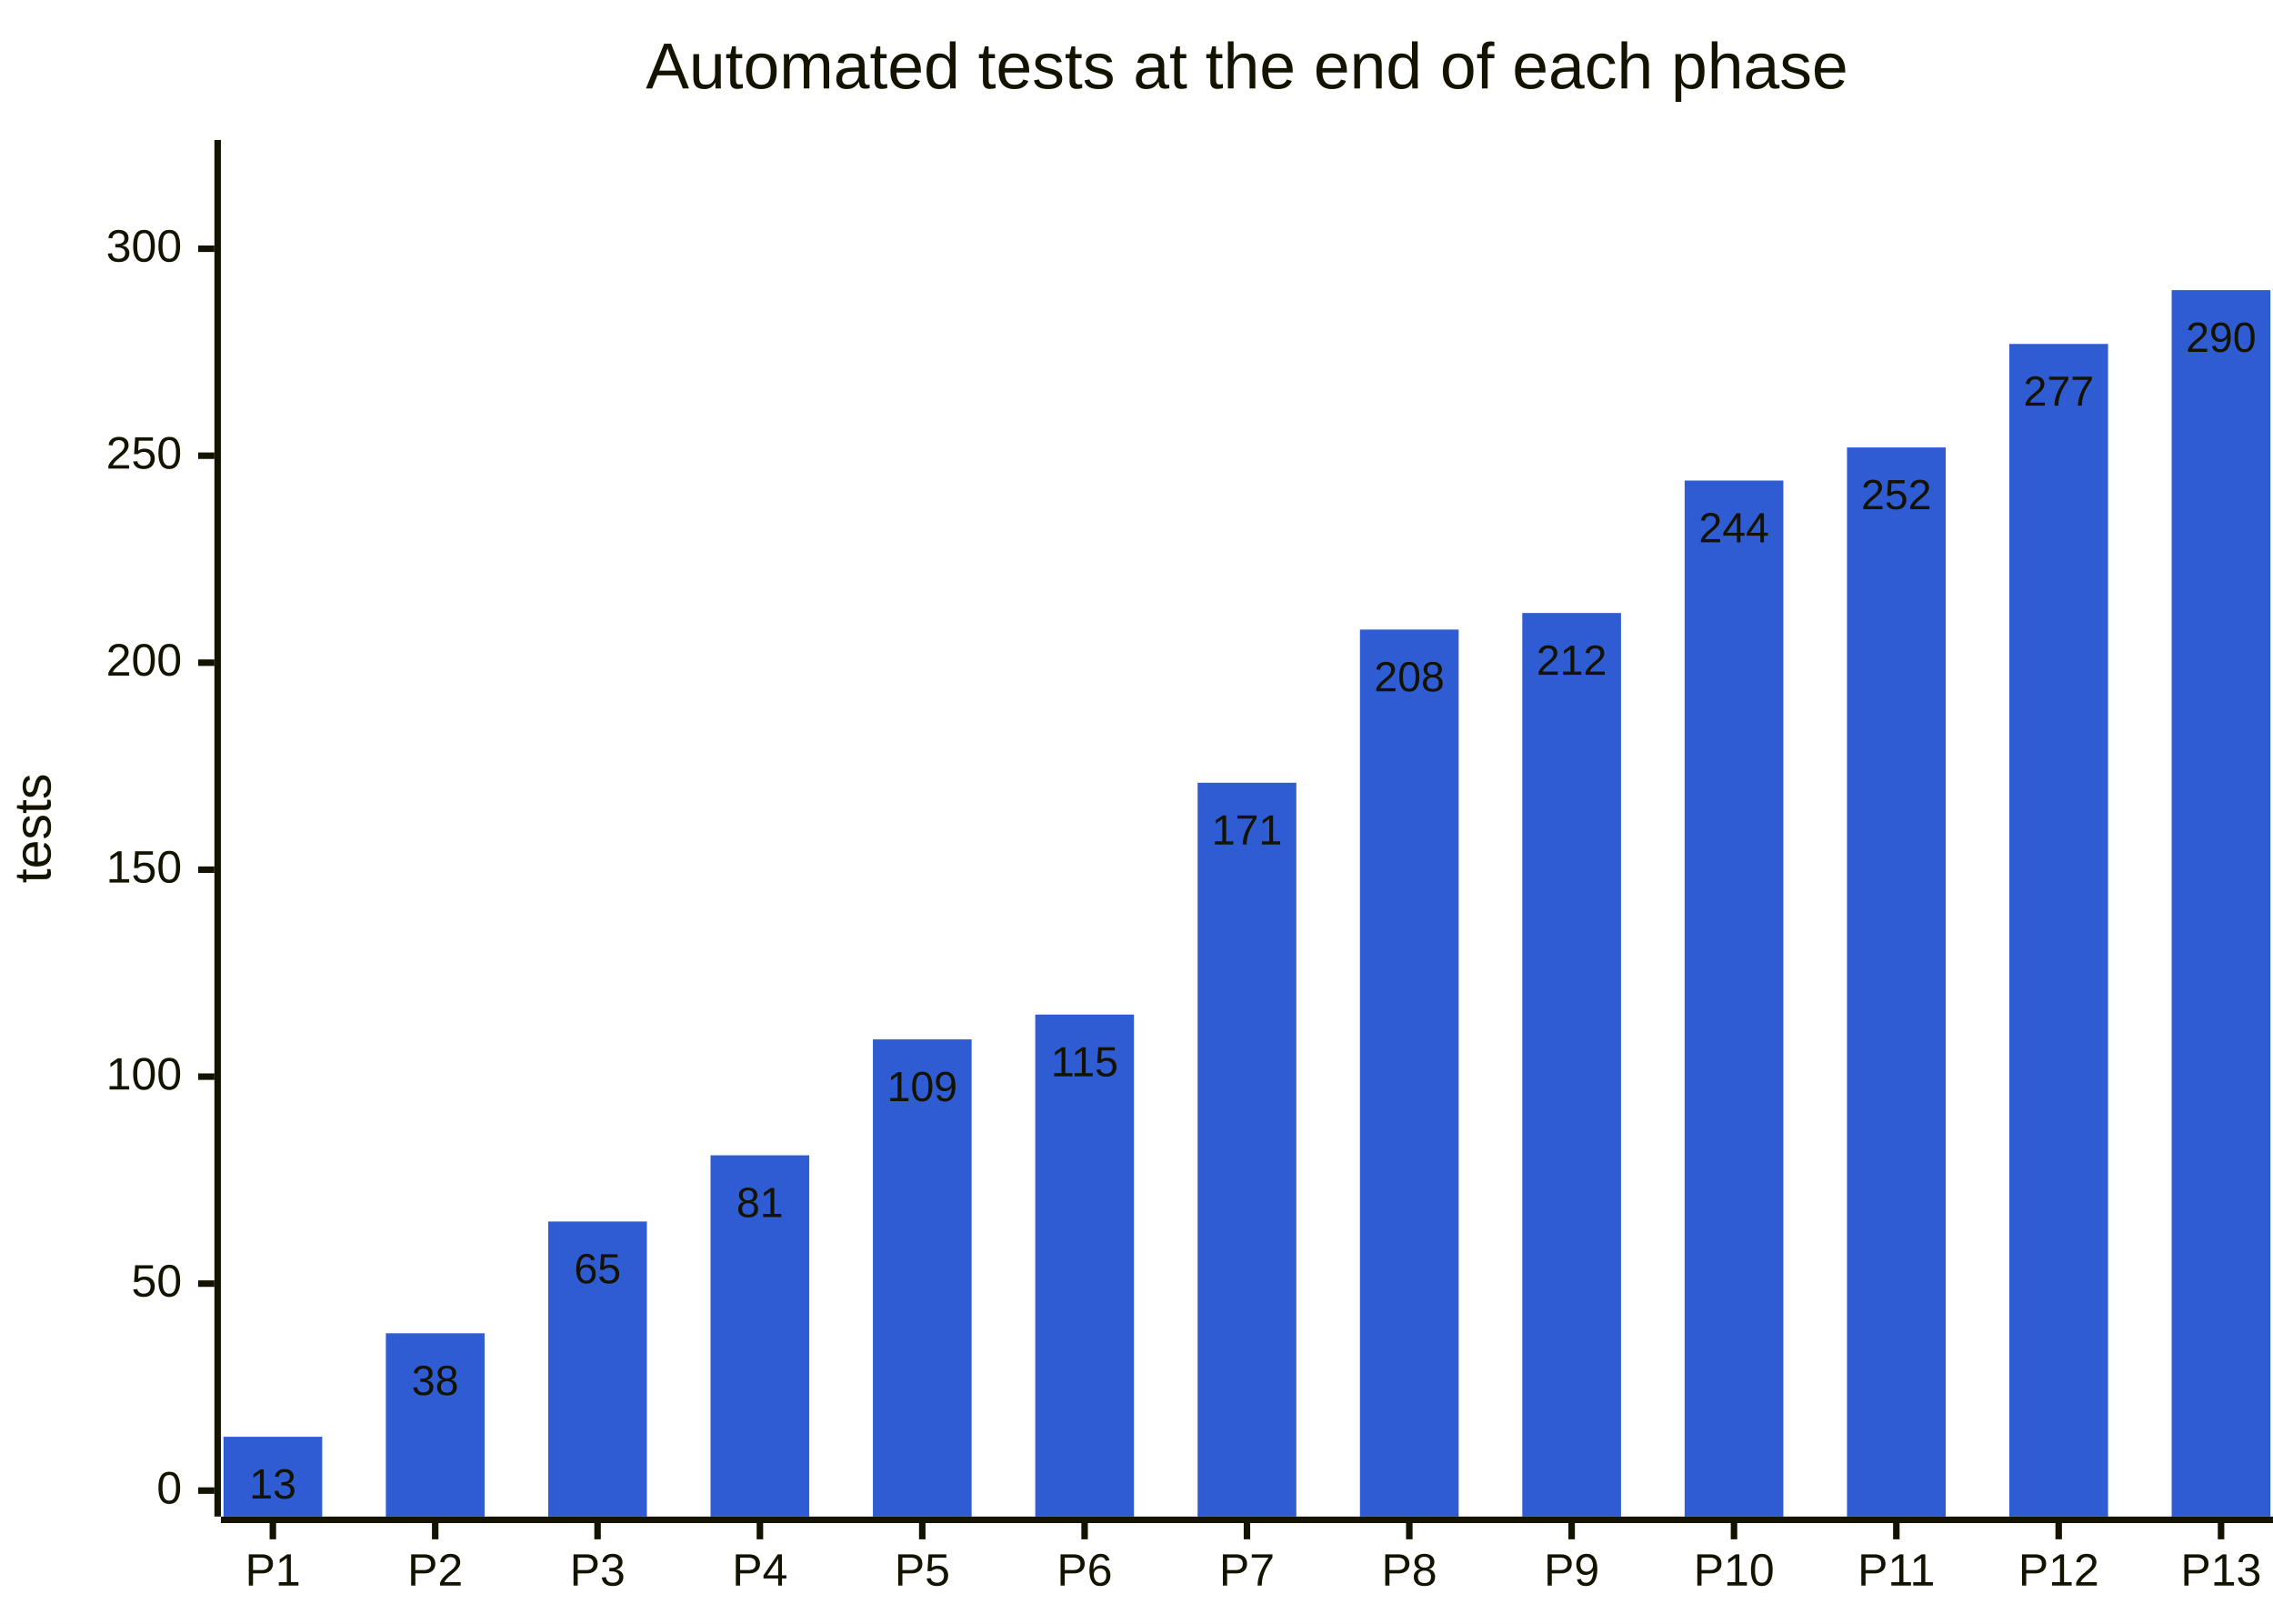
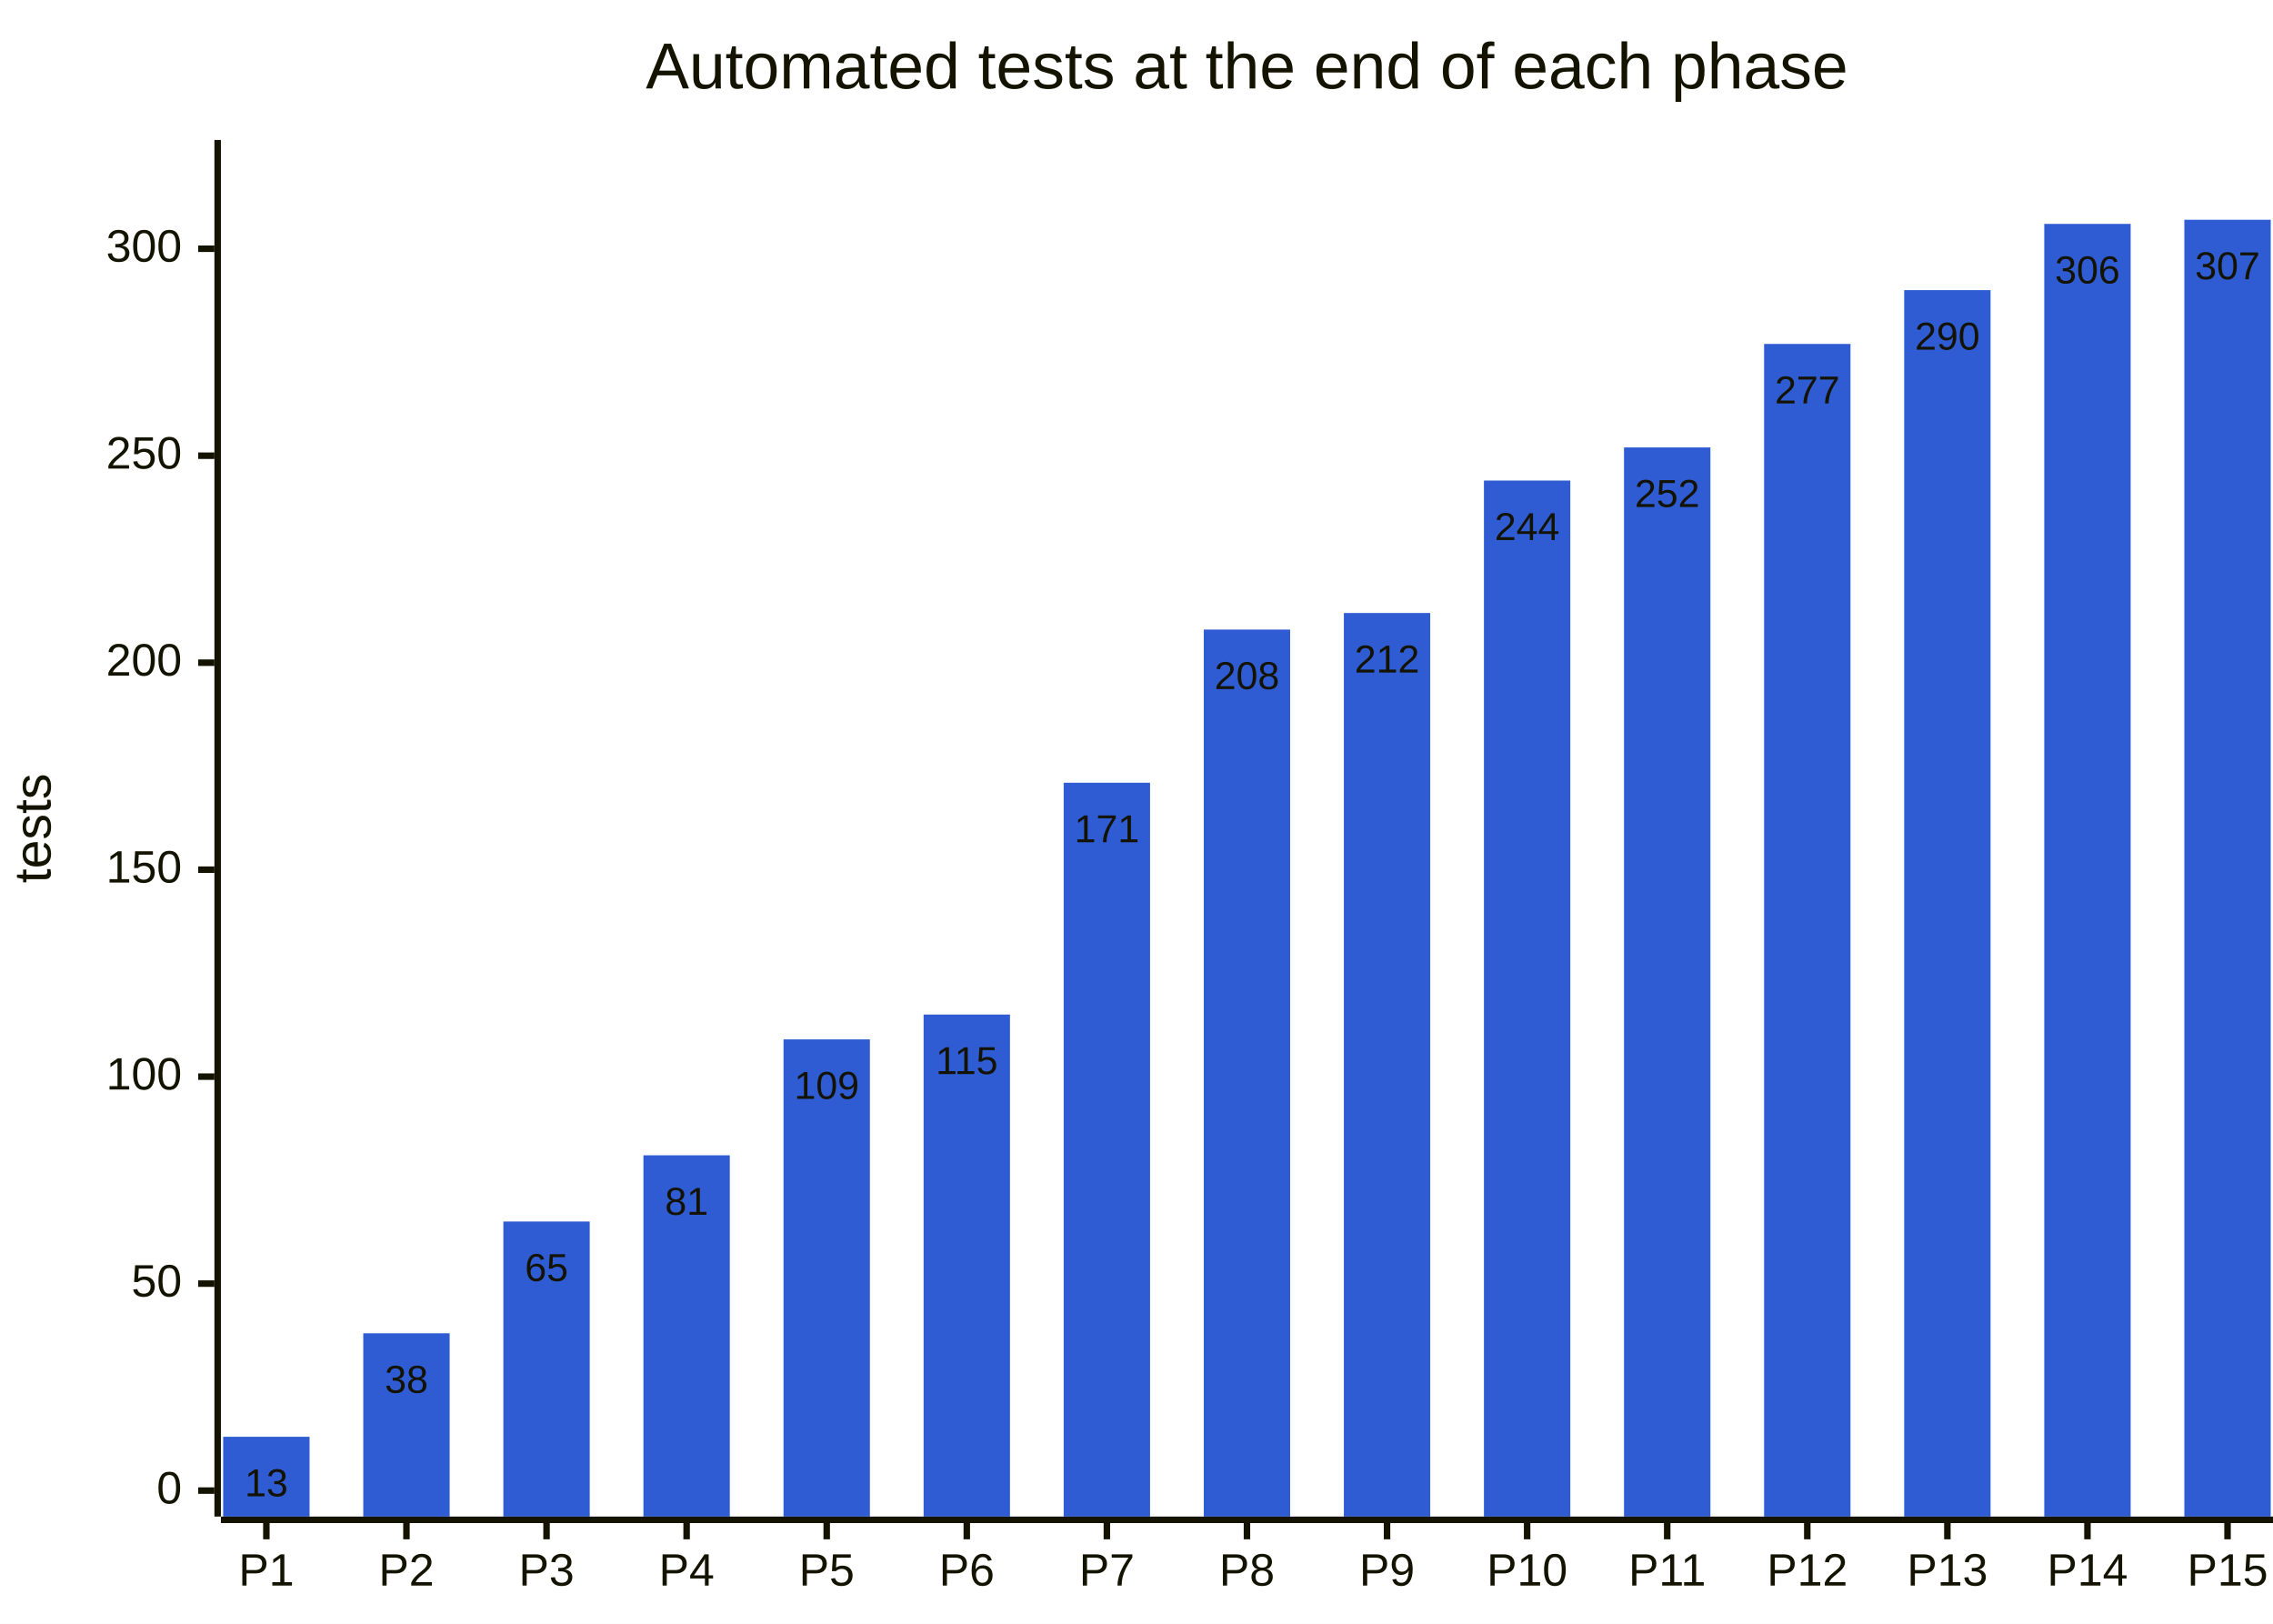
<svg xmlns="http://www.w3.org/2000/svg" id="my-svg" width="100%" style="max-width: 700px; background-color: white;" viewBox="0 0 700 500" role="graphics-document document" aria-roledescription="xychart">
  <style>#my-svg{font-family:"trebuchet ms",verdana,arial,sans-serif;font-size:16px;fill:#333;}@keyframes edge-animation-frame{from{stroke-dashoffset:0;}}@keyframes dash{to{stroke-dashoffset:0;}}#my-svg .edge-animation-slow{stroke-dasharray:9,5!important;stroke-dashoffset:900;animation:dash 50s linear infinite;stroke-linecap:round;}#my-svg .edge-animation-fast{stroke-dasharray:9,5!important;stroke-dashoffset:900;animation:dash 20s linear infinite;stroke-linecap:round;}#my-svg .error-icon{fill:#552222;}#my-svg .error-text{fill:#552222;stroke:#552222;}#my-svg .edge-thickness-normal{stroke-width:1px;}#my-svg .edge-thickness-thick{stroke-width:3.5px;}#my-svg .edge-pattern-solid{stroke-dasharray:0;}#my-svg .edge-thickness-invisible{stroke-width:0;fill:none;}#my-svg .edge-pattern-dashed{stroke-dasharray:3;}#my-svg .edge-pattern-dotted{stroke-dasharray:2;}#my-svg .marker{fill:#333333;stroke:#333333;}#my-svg .marker.cross{stroke:#333333;}#my-svg svg{font-family:"trebuchet ms",verdana,arial,sans-serif;font-size:16px;}#my-svg p{margin:0;}#my-svg .node .neo-node{stroke:#9370DB;}#my-svg [data-look="neo"].node rect,#my-svg [data-look="neo"].cluster rect,#my-svg [data-look="neo"].node polygon{stroke:#9370DB;filter:drop-shadow(1px 2px 2px rgba(185, 185, 185, 1));}#my-svg [data-look="neo"].swimlane.cluster rect{filter:none;}#my-svg [data-look="neo"].node path{stroke:#9370DB;stroke-width:1px;}#my-svg [data-look="neo"].node .outer-path{filter:drop-shadow(1px 2px 2px rgba(185, 185, 185, 1));}#my-svg [data-look="neo"].node .neo-line path{stroke:#9370DB;filter:none;}#my-svg [data-look="neo"].node circle{stroke:#9370DB;filter:drop-shadow(1px 2px 2px rgba(185, 185, 185, 1));}#my-svg [data-look="neo"].node circle .state-start{fill:#000000;}#my-svg [data-look="neo"].icon-shape .icon{fill:#9370DB;filter:drop-shadow(1px 2px 2px rgba(185, 185, 185, 1));}#my-svg [data-look="neo"].icon-shape .icon-neo path{stroke:#9370DB;filter:drop-shadow(1px 2px 2px rgba(185, 185, 185, 1));}#my-svg :root{--mermaid-font-family:"trebuchet ms",verdana,arial,sans-serif;}</style>
  <g />
  <g class="main">
    <rect width="700" height="500" class="background" fill="white" />
    <g class="chart-title">
      <text x="0" y="0" fill="#131300" font-size="20" dominant-baseline="middle" text-anchor="middle" transform="translate(384.0156, 21.55078) rotate(0)">Automated tests at the end of each phase</text>
    </g>
    <g class="plot">
      <g class="bar-plot-0">
-         <rect x="68.831" y="442.429" width="30.4" height="24.571" fill="#2f5bd3" stroke="#2f5bd3" stroke-width="0" />
-         <rect x="118.829" y="410.562" width="30.4" height="56.438" fill="#2f5bd3" stroke="#2f5bd3" stroke-width="0" />
-         <rect x="168.826" y="376.146" width="30.4" height="90.854" fill="#2f5bd3" stroke="#2f5bd3" stroke-width="0" />
-         <rect x="218.823" y="355.751" width="30.4" height="111.249" fill="#2f5bd3" stroke="#2f5bd3" stroke-width="0" />
-         <rect x="268.821" y="320.06" width="30.4" height="146.94" fill="#2f5bd3" stroke="#2f5bd3" stroke-width="0" />
-         <rect x="318.818" y="312.411" width="30.4" height="154.589" fill="#2f5bd3" stroke="#2f5bd3" stroke-width="0" />
-         <rect x="368.816" y="241.029" width="30.4" height="225.971" fill="#2f5bd3" stroke="#2f5bd3" stroke-width="0" />
-         <rect x="418.813" y="193.866" width="30.4" height="273.134" fill="#2f5bd3" stroke="#2f5bd3" stroke-width="0" />
-         <rect x="468.81" y="188.767" width="30.4" height="278.233" fill="#2f5bd3" stroke="#2f5bd3" stroke-width="0" />
-         <rect x="518.808" y="147.977" width="30.4" height="319.023" fill="#2f5bd3" stroke="#2f5bd3" stroke-width="0" />
-         <rect x="568.805" y="137.78" width="30.4" height="329.22" fill="#2f5bd3" stroke="#2f5bd3" stroke-width="0" />
-         <rect x="618.803" y="105.913" width="30.4" height="361.087" fill="#2f5bd3" stroke="#2f5bd3" stroke-width="0" />
-         <rect x="668.8" y="89.342" width="30.4" height="377.658" fill="#2f5bd3" stroke="#2f5bd3" stroke-width="0" />
-         <text x="84.031" y="452.429" text-anchor="middle" dominant-baseline="hanging" fill="#131300" font-size="13px">13</text>
-         <text x="134.029" y="420.562" text-anchor="middle" dominant-baseline="hanging" fill="#131300" font-size="13px">38</text>
-         <text x="184.026" y="386.146" text-anchor="middle" dominant-baseline="hanging" fill="#131300" font-size="13px">65</text>
-         <text x="234.023" y="365.751" text-anchor="middle" dominant-baseline="hanging" fill="#131300" font-size="13px">81</text>
-         <text x="284.021" y="330.06" text-anchor="middle" dominant-baseline="hanging" fill="#131300" font-size="13px">109</text>
-         <text x="334.018" y="322.411" text-anchor="middle" dominant-baseline="hanging" fill="#131300" font-size="13px">115</text>
-         <text x="384.016" y="251.029" text-anchor="middle" dominant-baseline="hanging" fill="#131300" font-size="13px">171</text>
-         <text x="434.013" y="203.866" text-anchor="middle" dominant-baseline="hanging" fill="#131300" font-size="13px">208</text>
-         <text x="484.01" y="198.767" text-anchor="middle" dominant-baseline="hanging" fill="#131300" font-size="13px">212</text>
-         <text x="534.008" y="157.977" text-anchor="middle" dominant-baseline="hanging" fill="#131300" font-size="13px">244</text>
-         <text x="584.005" y="147.78" text-anchor="middle" dominant-baseline="hanging" fill="#131300" font-size="13px">252</text>
-         <text x="634.003" y="115.913" text-anchor="middle" dominant-baseline="hanging" fill="#131300" font-size="13px">277</text>
-         <text x="684" y="99.342" text-anchor="middle" dominant-baseline="hanging" fill="#131300" font-size="13px">290</text>
+         <rect x="68.731" y="442.429" width="26.6" height="24.571" fill="#2f5bd3" stroke="#2f5bd3" stroke-width="0" />
+         <rect x="111.872" y="410.562" width="26.6" height="56.438" fill="#2f5bd3" stroke="#2f5bd3" stroke-width="0" />
+         <rect x="155.013" y="376.146" width="26.6" height="90.854" fill="#2f5bd3" stroke="#2f5bd3" stroke-width="0" />
+         <rect x="198.153" y="355.751" width="26.6" height="111.249" fill="#2f5bd3" stroke="#2f5bd3" stroke-width="0" />
+         <rect x="241.294" y="320.06" width="26.6" height="146.94" fill="#2f5bd3" stroke="#2f5bd3" stroke-width="0" />
+         <rect x="284.434" y="312.411" width="26.6" height="154.589" fill="#2f5bd3" stroke="#2f5bd3" stroke-width="0" />
+         <rect x="327.575" y="241.029" width="26.6" height="225.971" fill="#2f5bd3" stroke="#2f5bd3" stroke-width="0" />
+         <rect x="370.716" y="193.866" width="26.6" height="273.134" fill="#2f5bd3" stroke="#2f5bd3" stroke-width="0" />
+         <rect x="413.856" y="188.767" width="26.6" height="278.233" fill="#2f5bd3" stroke="#2f5bd3" stroke-width="0" />
+         <rect x="456.997" y="147.977" width="26.6" height="319.023" fill="#2f5bd3" stroke="#2f5bd3" stroke-width="0" />
+         <rect x="500.138" y="137.78" width="26.6" height="329.22" fill="#2f5bd3" stroke="#2f5bd3" stroke-width="0" />
+         <rect x="543.278" y="105.913" width="26.6" height="361.087" fill="#2f5bd3" stroke="#2f5bd3" stroke-width="0" />
+         <rect x="586.419" y="89.342" width="26.6" height="377.658" fill="#2f5bd3" stroke="#2f5bd3" stroke-width="0" />
+         <rect x="629.559" y="68.947" width="26.6" height="398.053" fill="#2f5bd3" stroke="#2f5bd3" stroke-width="0" />
+         <rect x="672.7" y="67.672" width="26.6" height="399.328" fill="#2f5bd3" stroke="#2f5bd3" stroke-width="0" />
+         <text x="82.031" y="452.429" text-anchor="middle" dominant-baseline="hanging" fill="#131300" font-size="12px">13</text>
+         <text x="125.172" y="420.562" text-anchor="middle" dominant-baseline="hanging" fill="#131300" font-size="12px">38</text>
+         <text x="168.313" y="386.146" text-anchor="middle" dominant-baseline="hanging" fill="#131300" font-size="12px">65</text>
+         <text x="211.453" y="365.751" text-anchor="middle" dominant-baseline="hanging" fill="#131300" font-size="12px">81</text>
+         <text x="254.594" y="330.06" text-anchor="middle" dominant-baseline="hanging" fill="#131300" font-size="12px">109</text>
+         <text x="297.734" y="322.411" text-anchor="middle" dominant-baseline="hanging" fill="#131300" font-size="12px">115</text>
+         <text x="340.875" y="251.029" text-anchor="middle" dominant-baseline="hanging" fill="#131300" font-size="12px">171</text>
+         <text x="384.016" y="203.866" text-anchor="middle" dominant-baseline="hanging" fill="#131300" font-size="12px">208</text>
+         <text x="427.156" y="198.767" text-anchor="middle" dominant-baseline="hanging" fill="#131300" font-size="12px">212</text>
+         <text x="470.297" y="157.977" text-anchor="middle" dominant-baseline="hanging" fill="#131300" font-size="12px">244</text>
+         <text x="513.438" y="147.78" text-anchor="middle" dominant-baseline="hanging" fill="#131300" font-size="12px">252</text>
+         <text x="556.578" y="115.913" text-anchor="middle" dominant-baseline="hanging" fill="#131300" font-size="12px">277</text>
+         <text x="599.719" y="99.342" text-anchor="middle" dominant-baseline="hanging" fill="#131300" font-size="12px">290</text>
+         <text x="642.859" y="78.947" text-anchor="middle" dominant-baseline="hanging" fill="#131300" font-size="12px">306</text>
+         <text x="686" y="77.672" text-anchor="middle" dominant-baseline="hanging" fill="#131300" font-size="12px">307</text>
      </g>
    </g>
    <g class="bottom-axis">
      <g class="axis-line">
        <path d="M 68.031,468 L 700,468" fill="none" stroke="#131300" stroke-width="2" />
      </g>
      <g class="label">
-         <text x="0" y="0" fill="#131300" font-size="14" dominant-baseline="text-before-edge" text-anchor="middle" transform="translate(84.03125, 479) rotate(0)">P1</text>
-         <text x="0" y="0" fill="#131300" font-size="14" dominant-baseline="text-before-edge" text-anchor="middle" transform="translate(134.0286, 479) rotate(0)">P2</text>
-         <text x="0" y="0" fill="#131300" font-size="14" dominant-baseline="text-before-edge" text-anchor="middle" transform="translate(184.026, 479) rotate(0)">P3</text>
-         <text x="0" y="0" fill="#131300" font-size="14" dominant-baseline="text-before-edge" text-anchor="middle" transform="translate(234.0234, 479) rotate(0)">P4</text>
-         <text x="0" y="0" fill="#131300" font-size="14" dominant-baseline="text-before-edge" text-anchor="middle" transform="translate(284.0208, 479) rotate(0)">P5</text>
-         <text x="0" y="0" fill="#131300" font-size="14" dominant-baseline="text-before-edge" text-anchor="middle" transform="translate(334.0182, 479) rotate(0)">P6</text>
-         <text x="0" y="0" fill="#131300" font-size="14" dominant-baseline="text-before-edge" text-anchor="middle" transform="translate(384.0156, 479) rotate(0)">P7</text>
-         <text x="0" y="0" fill="#131300" font-size="14" dominant-baseline="text-before-edge" text-anchor="middle" transform="translate(434.013, 479) rotate(0)">P8</text>
-         <text x="0" y="0" fill="#131300" font-size="14" dominant-baseline="text-before-edge" text-anchor="middle" transform="translate(484.0104, 479) rotate(0)">P9</text>
-         <text x="0" y="0" fill="#131300" font-size="14" dominant-baseline="text-before-edge" text-anchor="middle" transform="translate(534.0078, 479) rotate(0)">P10</text>
-         <text x="0" y="0" fill="#131300" font-size="14" dominant-baseline="text-before-edge" text-anchor="middle" transform="translate(584.0052, 479) rotate(0)">P11</text>
-         <text x="0" y="0" fill="#131300" font-size="14" dominant-baseline="text-before-edge" text-anchor="middle" transform="translate(634.0026, 479) rotate(0)">P12</text>
-         <text x="0" y="0" fill="#131300" font-size="14" dominant-baseline="text-before-edge" text-anchor="middle" transform="translate(684, 479) rotate(0)">P13</text>
+         <text x="0" y="0" fill="#131300" font-size="14" dominant-baseline="text-before-edge" text-anchor="middle" transform="translate(82.03125, 479) rotate(0)">P1</text>
+         <text x="0" y="0" fill="#131300" font-size="14" dominant-baseline="text-before-edge" text-anchor="middle" transform="translate(125.1719, 479) rotate(0)">P2</text>
+         <text x="0" y="0" fill="#131300" font-size="14" dominant-baseline="text-before-edge" text-anchor="middle" transform="translate(168.3125, 479) rotate(0)">P3</text>
+         <text x="0" y="0" fill="#131300" font-size="14" dominant-baseline="text-before-edge" text-anchor="middle" transform="translate(211.4531, 479) rotate(0)">P4</text>
+         <text x="0" y="0" fill="#131300" font-size="14" dominant-baseline="text-before-edge" text-anchor="middle" transform="translate(254.5938, 479) rotate(0)">P5</text>
+         <text x="0" y="0" fill="#131300" font-size="14" dominant-baseline="text-before-edge" text-anchor="middle" transform="translate(297.7344, 479) rotate(0)">P6</text>
+         <text x="0" y="0" fill="#131300" font-size="14" dominant-baseline="text-before-edge" text-anchor="middle" transform="translate(340.875, 479) rotate(0)">P7</text>
+         <text x="0" y="0" fill="#131300" font-size="14" dominant-baseline="text-before-edge" text-anchor="middle" transform="translate(384.0156, 479) rotate(0)">P8</text>
+         <text x="0" y="0" fill="#131300" font-size="14" dominant-baseline="text-before-edge" text-anchor="middle" transform="translate(427.1563, 479) rotate(0)">P9</text>
+         <text x="0" y="0" fill="#131300" font-size="14" dominant-baseline="text-before-edge" text-anchor="middle" transform="translate(470.2969, 479) rotate(0)">P10</text>
+         <text x="0" y="0" fill="#131300" font-size="14" dominant-baseline="text-before-edge" text-anchor="middle" transform="translate(513.4375, 479) rotate(0)">P11</text>
+         <text x="0" y="0" fill="#131300" font-size="14" dominant-baseline="text-before-edge" text-anchor="middle" transform="translate(556.5781, 479) rotate(0)">P12</text>
+         <text x="0" y="0" fill="#131300" font-size="14" dominant-baseline="text-before-edge" text-anchor="middle" transform="translate(599.7188, 479) rotate(0)">P13</text>
+         <text x="0" y="0" fill="#131300" font-size="14" dominant-baseline="text-before-edge" text-anchor="middle" transform="translate(642.8594, 479) rotate(0)">P14</text>
+         <text x="0" y="0" fill="#131300" font-size="14" dominant-baseline="text-before-edge" text-anchor="middle" transform="translate(686, 479) rotate(0)">P15</text>
      </g>
      <g class="ticks">
-         <path d="M 84.031,469 L 84.031,474" fill="none" stroke="#131300" stroke-width="2" />
-         <path d="M 134.029,469 L 134.029,474" fill="none" stroke="#131300" stroke-width="2" />
-         <path d="M 184.026,469 L 184.026,474" fill="none" stroke="#131300" stroke-width="2" />
-         <path d="M 234.023,469 L 234.023,474" fill="none" stroke="#131300" stroke-width="2" />
-         <path d="M 284.021,469 L 284.021,474" fill="none" stroke="#131300" stroke-width="2" />
-         <path d="M 334.018,469 L 334.018,474" fill="none" stroke="#131300" stroke-width="2" />
+         <path d="M 82.031,469 L 82.031,474" fill="none" stroke="#131300" stroke-width="2" />
+         <path d="M 125.172,469 L 125.172,474" fill="none" stroke="#131300" stroke-width="2" />
+         <path d="M 168.313,469 L 168.313,474" fill="none" stroke="#131300" stroke-width="2" />
+         <path d="M 211.453,469 L 211.453,474" fill="none" stroke="#131300" stroke-width="2" />
+         <path d="M 254.594,469 L 254.594,474" fill="none" stroke="#131300" stroke-width="2" />
+         <path d="M 297.734,469 L 297.734,474" fill="none" stroke="#131300" stroke-width="2" />
+         <path d="M 340.875,469 L 340.875,474" fill="none" stroke="#131300" stroke-width="2" />
        <path d="M 384.016,469 L 384.016,474" fill="none" stroke="#131300" stroke-width="2" />
-         <path d="M 434.013,469 L 434.013,474" fill="none" stroke="#131300" stroke-width="2" />
-         <path d="M 484.01,469 L 484.01,474" fill="none" stroke="#131300" stroke-width="2" />
-         <path d="M 534.008,469 L 534.008,474" fill="none" stroke="#131300" stroke-width="2" />
-         <path d="M 584.005,469 L 584.005,474" fill="none" stroke="#131300" stroke-width="2" />
-         <path d="M 634.003,469 L 634.003,474" fill="none" stroke="#131300" stroke-width="2" />
-         <path d="M 684,469 L 684,474" fill="none" stroke="#131300" stroke-width="2" />
+         <path d="M 427.156,469 L 427.156,474" fill="none" stroke="#131300" stroke-width="2" />
+         <path d="M 470.297,469 L 470.297,474" fill="none" stroke="#131300" stroke-width="2" />
+         <path d="M 513.438,469 L 513.438,474" fill="none" stroke="#131300" stroke-width="2" />
+         <path d="M 556.578,469 L 556.578,474" fill="none" stroke="#131300" stroke-width="2" />
+         <path d="M 599.719,469 L 599.719,474" fill="none" stroke="#131300" stroke-width="2" />
+         <path d="M 642.859,469 L 642.859,474" fill="none" stroke="#131300" stroke-width="2" />
+         <path d="M 686,469 L 686,474" fill="none" stroke="#131300" stroke-width="2" />
      </g>
    </g>
    <g class="left-axis">
      <g class="axisl-line">
        <path d="M 67.031,43.102 L 67.031,467" fill="none" stroke="#131300" stroke-width="2" />
      </g>
      <g class="label">
        <text x="0" y="0" fill="#131300" font-size="14" dominant-baseline="middle" text-anchor="end" transform="translate(56.03125, 76.59521) rotate(0)">300</text>
        <text x="0" y="0" fill="#131300" font-size="14" dominant-baseline="middle" text-anchor="end" transform="translate(56.03125, 140.3293) rotate(0)">250</text>
        <text x="0" y="0" fill="#131300" font-size="14" dominant-baseline="middle" text-anchor="end" transform="translate(56.03125, 204.0635) rotate(0)">200</text>
        <text x="0" y="0" fill="#131300" font-size="14" dominant-baseline="middle" text-anchor="end" transform="translate(56.03125, 267.7976) rotate(0)">150</text>
        <text x="0" y="0" fill="#131300" font-size="14" dominant-baseline="middle" text-anchor="end" transform="translate(56.03125, 331.5317) rotate(0)">100</text>
        <text x="0" y="0" fill="#131300" font-size="14" dominant-baseline="middle" text-anchor="end" transform="translate(56.03125, 395.2659) rotate(0)">50</text>
        <text x="0" y="0" fill="#131300" font-size="14" dominant-baseline="middle" text-anchor="end" transform="translate(56.03125, 459) rotate(0)">0</text>
      </g>
      <g class="ticks">
        <path d="M 66.031,76.595 L 61.031,76.595" fill="none" stroke="#131300" stroke-width="2" />
        <path d="M 66.031,140.329 L 61.031,140.329" fill="none" stroke="#131300" stroke-width="2" />
        <path d="M 66.031,204.063 L 61.031,204.063" fill="none" stroke="#131300" stroke-width="2" />
        <path d="M 66.031,267.798 L 61.031,267.798" fill="none" stroke="#131300" stroke-width="2" />
        <path d="M 66.031,331.532 L 61.031,331.532" fill="none" stroke="#131300" stroke-width="2" />
        <path d="M 66.031,395.266 L 61.031,395.266" fill="none" stroke="#131300" stroke-width="2" />
        <path d="M 66.031,459 L 61.031,459" fill="none" stroke="#131300" stroke-width="2" />
      </g>
      <g class="title">
        <text x="0" y="0" fill="#131300" font-size="16" dominant-baseline="text-before-edge" text-anchor="middle" transform="translate(5, 255.0508) rotate(270)">tests</text>
      </g>
    </g>
  </g>
  <g class="mermaid-tmp-group" />
</svg>
